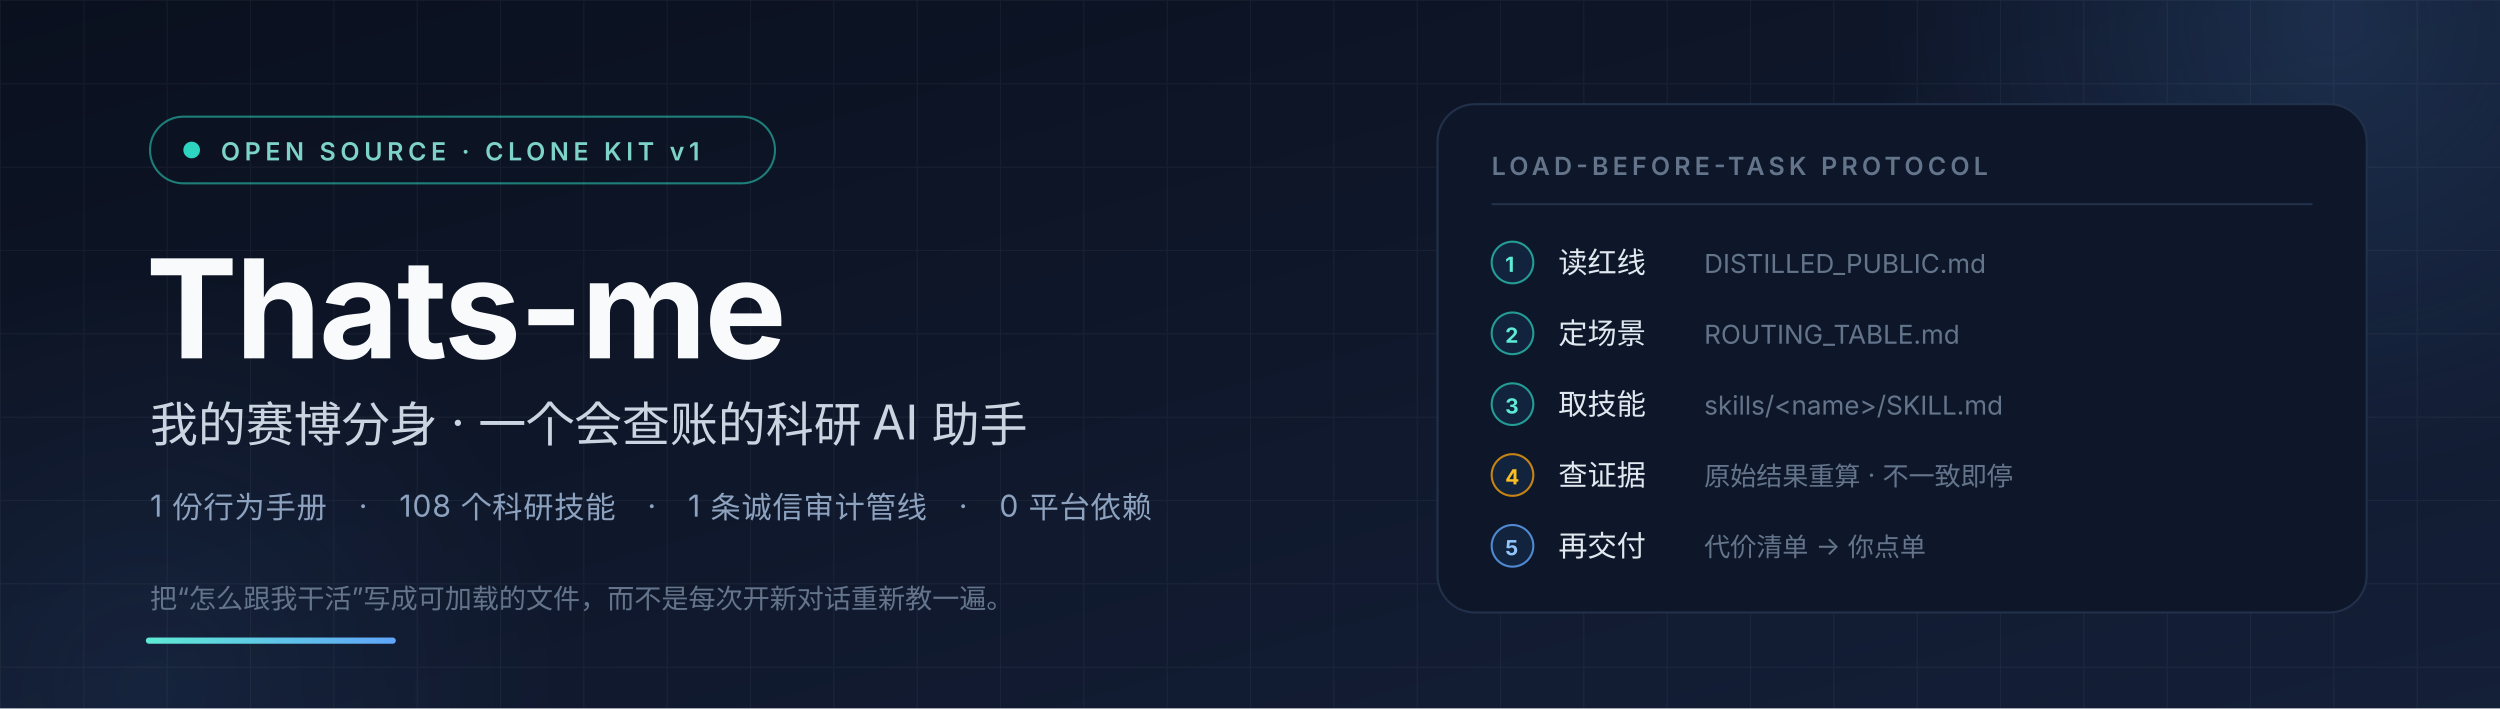
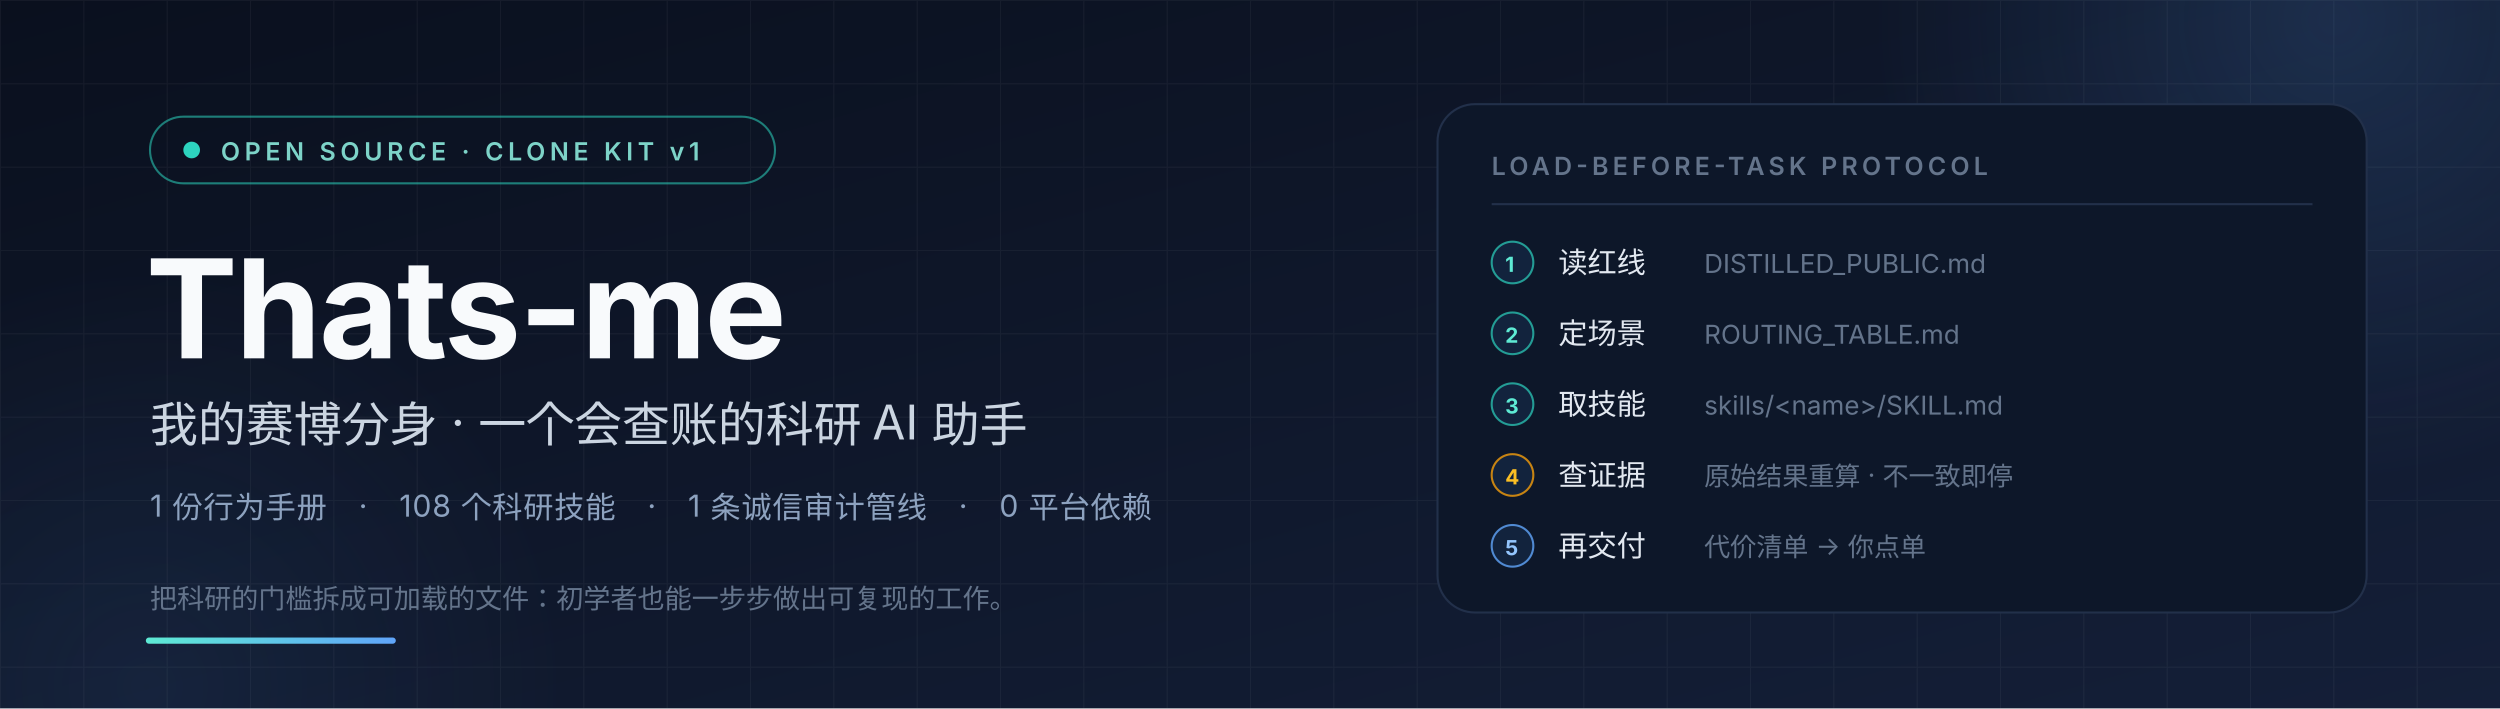
<svg xmlns="http://www.w3.org/2000/svg" viewBox="0 0 1200 340" width="1200" height="340" role="img" aria-label="Thats-me: an open-source cyber clone for research">
  <defs>
    <linearGradient id="bg" x1="0" y1="0" x2="1" y2="1">
      <stop offset="0" stop-color="#0A101E" />
      <stop offset="1" stop-color="#141F38" />
    </linearGradient>
    <linearGradient id="accent" x1="0" y1="0" x2="1" y2="0">
      <stop offset="0" stop-color="#5EEAD4" />
      <stop offset="1" stop-color="#60A5FA" />
    </linearGradient>
    <pattern id="grid" width="40" height="40" patternUnits="userSpaceOnUse">
      <path d="M40 0H0V40" fill="none" stroke="#FFFFFF" stroke-opacity="0.045" />
    </pattern>
    <radialGradient id="glow" cx="0.5" cy="0.5" r="0.5">
      <stop offset="0" stop-color="#60A5FA" stop-opacity="0.16" />
      <stop offset="1" stop-color="#60A5FA" stop-opacity="0" />
    </radialGradient>
  </defs>
  <rect width="1200" height="340" fill="url(#bg)" />
  <rect width="1200" height="340" fill="url(#grid)" />
  <circle cx="1120" cy="10" r="220" fill="url(#glow)" />
  <circle cx="70" cy="330" r="200" fill="url(#glow)" opacity="0.5" />
  <g font-family="Inter, 'Segoe UI', 'PingFang SC', 'Microsoft YaHei', system-ui, sans-serif">
    <rect x="72" y="56" width="300" height="32" rx="16" fill="none" stroke="#2DD4BF" stroke-opacity="0.55" />
    <circle cx="92" cy="72" r="4" fill="#2DD4BF" />
    <text x="106" y="77" font-size="12" letter-spacing="2.2" fill="#7DD3C8" font-weight="600">OPEN SOURCE · CLONE KIT v1</text>
    <text x="70" y="172" font-size="66" font-weight="700" fill="#F8FAFC" letter-spacing="-1">Thats-me</text>
    <text x="72" y="212" font-size="23" fill="#CBD5E1">我的赛博分身 · 一个会查账的科研 AI 助手</text>
    <text x="72" y="248" font-size="14.5" fill="#8DA2BF" letter-spacing="0.4">1 份行为手册　·　108 个科研技能　·　1 条诚信审计管线　·　0 平台依赖</text>
-     <text x="72" y="292" font-size="13" fill="#64748B">把“怎么跟我干活”写成可加载的文件，而不是每次开新对话重新教一遍。</text>
+     <text x="72" y="292" font-size="13" fill="#64748B">把科研的门槛拆成可加载的文件：初学者也能一步步做出可复现的工作。</text>
    <rect x="690" y="50" width="446" height="244" rx="18" fill="#0D1729" stroke="#22304A" />
    <text x="716" y="84" font-size="12" letter-spacing="2" fill="#64748B" font-weight="600">LOAD-BEFORE-TASK PROTOCOL</text>
    <line x1="716" y1="98" x2="1110" y2="98" stroke="#22304A" />
    <g font-size="14">
      <circle cx="726" cy="126" r="10" fill="#12233D" stroke="#2DD4BF" stroke-opacity="0.7" />
      <text x="722.5" y="130.5" font-size="10" fill="#5EEAD4" font-weight="700">1</text>
      <text x="748" y="131" fill="#E2E8F0">读红线</text>
      <text x="818" y="131" fill="#64748B" font-size="12.5">DISTILLED_PUBLIC.md</text>
      <circle cx="726" cy="160" r="10" fill="#12233D" stroke="#2DD4BF" stroke-opacity="0.7" />
      <text x="722.5" y="164.5" font-size="10" fill="#5EEAD4" font-weight="700">2</text>
      <text x="748" y="165" fill="#E2E8F0">定场景</text>
      <text x="818" y="165" fill="#64748B" font-size="12.5">ROUTING_TABLE.md</text>
      <circle cx="726" cy="194" r="10" fill="#12233D" stroke="#2DD4BF" stroke-opacity="0.7" />
      <text x="722.5" y="198.5" font-size="10" fill="#5EEAD4" font-weight="700">3</text>
      <text x="748" y="199" fill="#E2E8F0">取技能</text>
      <text x="818" y="199" fill="#64748B" font-size="12.5">skills/&lt;name&gt;/SKILL.md</text>
      <circle cx="726" cy="228" r="10" fill="#12233D" stroke="#F59E0B" stroke-opacity="0.8" />
      <text x="722.5" y="232.5" font-size="10" fill="#FBBF24" font-weight="700">4</text>
      <text x="748" y="233" fill="#E2E8F0">查证据</text>
      <text x="818" y="233" fill="#64748B" font-size="12.5">原始结果重算 · 不一致即停</text>
      <circle cx="726" cy="262" r="10" fill="#12233D" stroke="#60A5FA" stroke-opacity="0.8" />
      <text x="722.5" y="266.5" font-size="10" fill="#93C5FD" font-weight="700">5</text>
      <text x="748" y="267" fill="#E2E8F0">再交付</text>
      <text x="818" y="267" fill="#64748B" font-size="12.5">代价清单 → 你点单</text>
    </g>
    <rect x="70" y="306" width="120" height="3" rx="1.5" fill="url(#accent)" />
  </g>
</svg>
